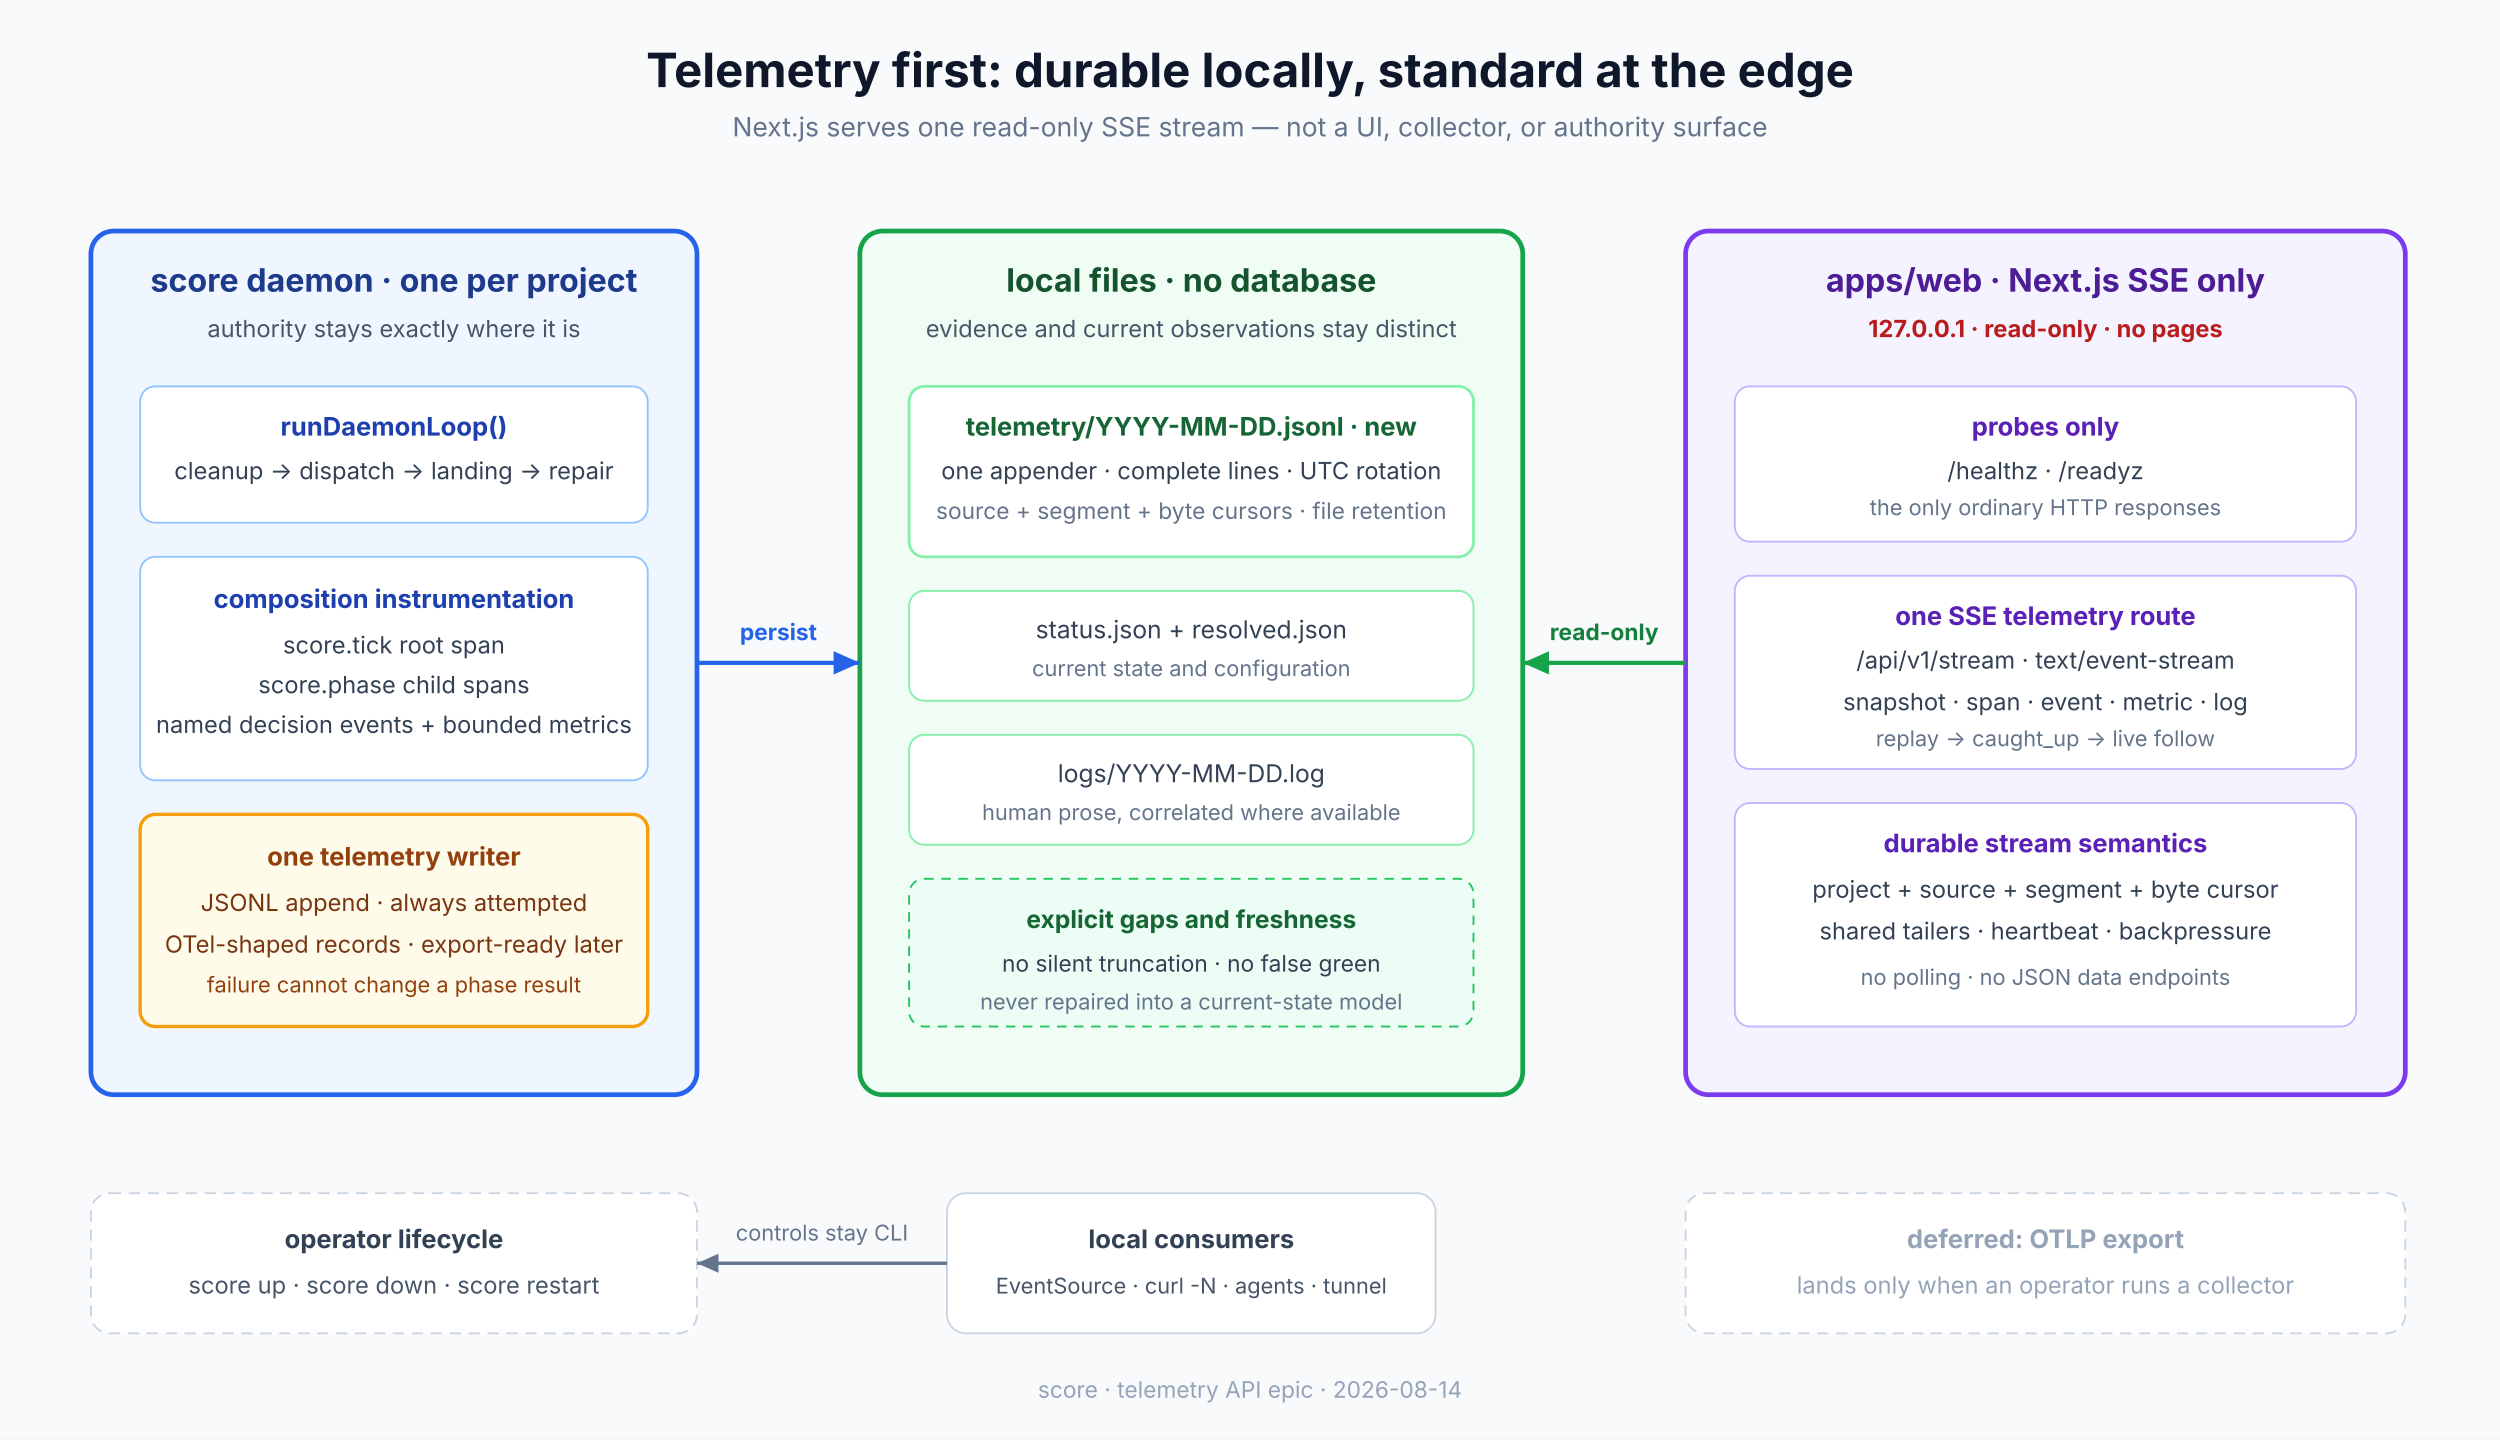
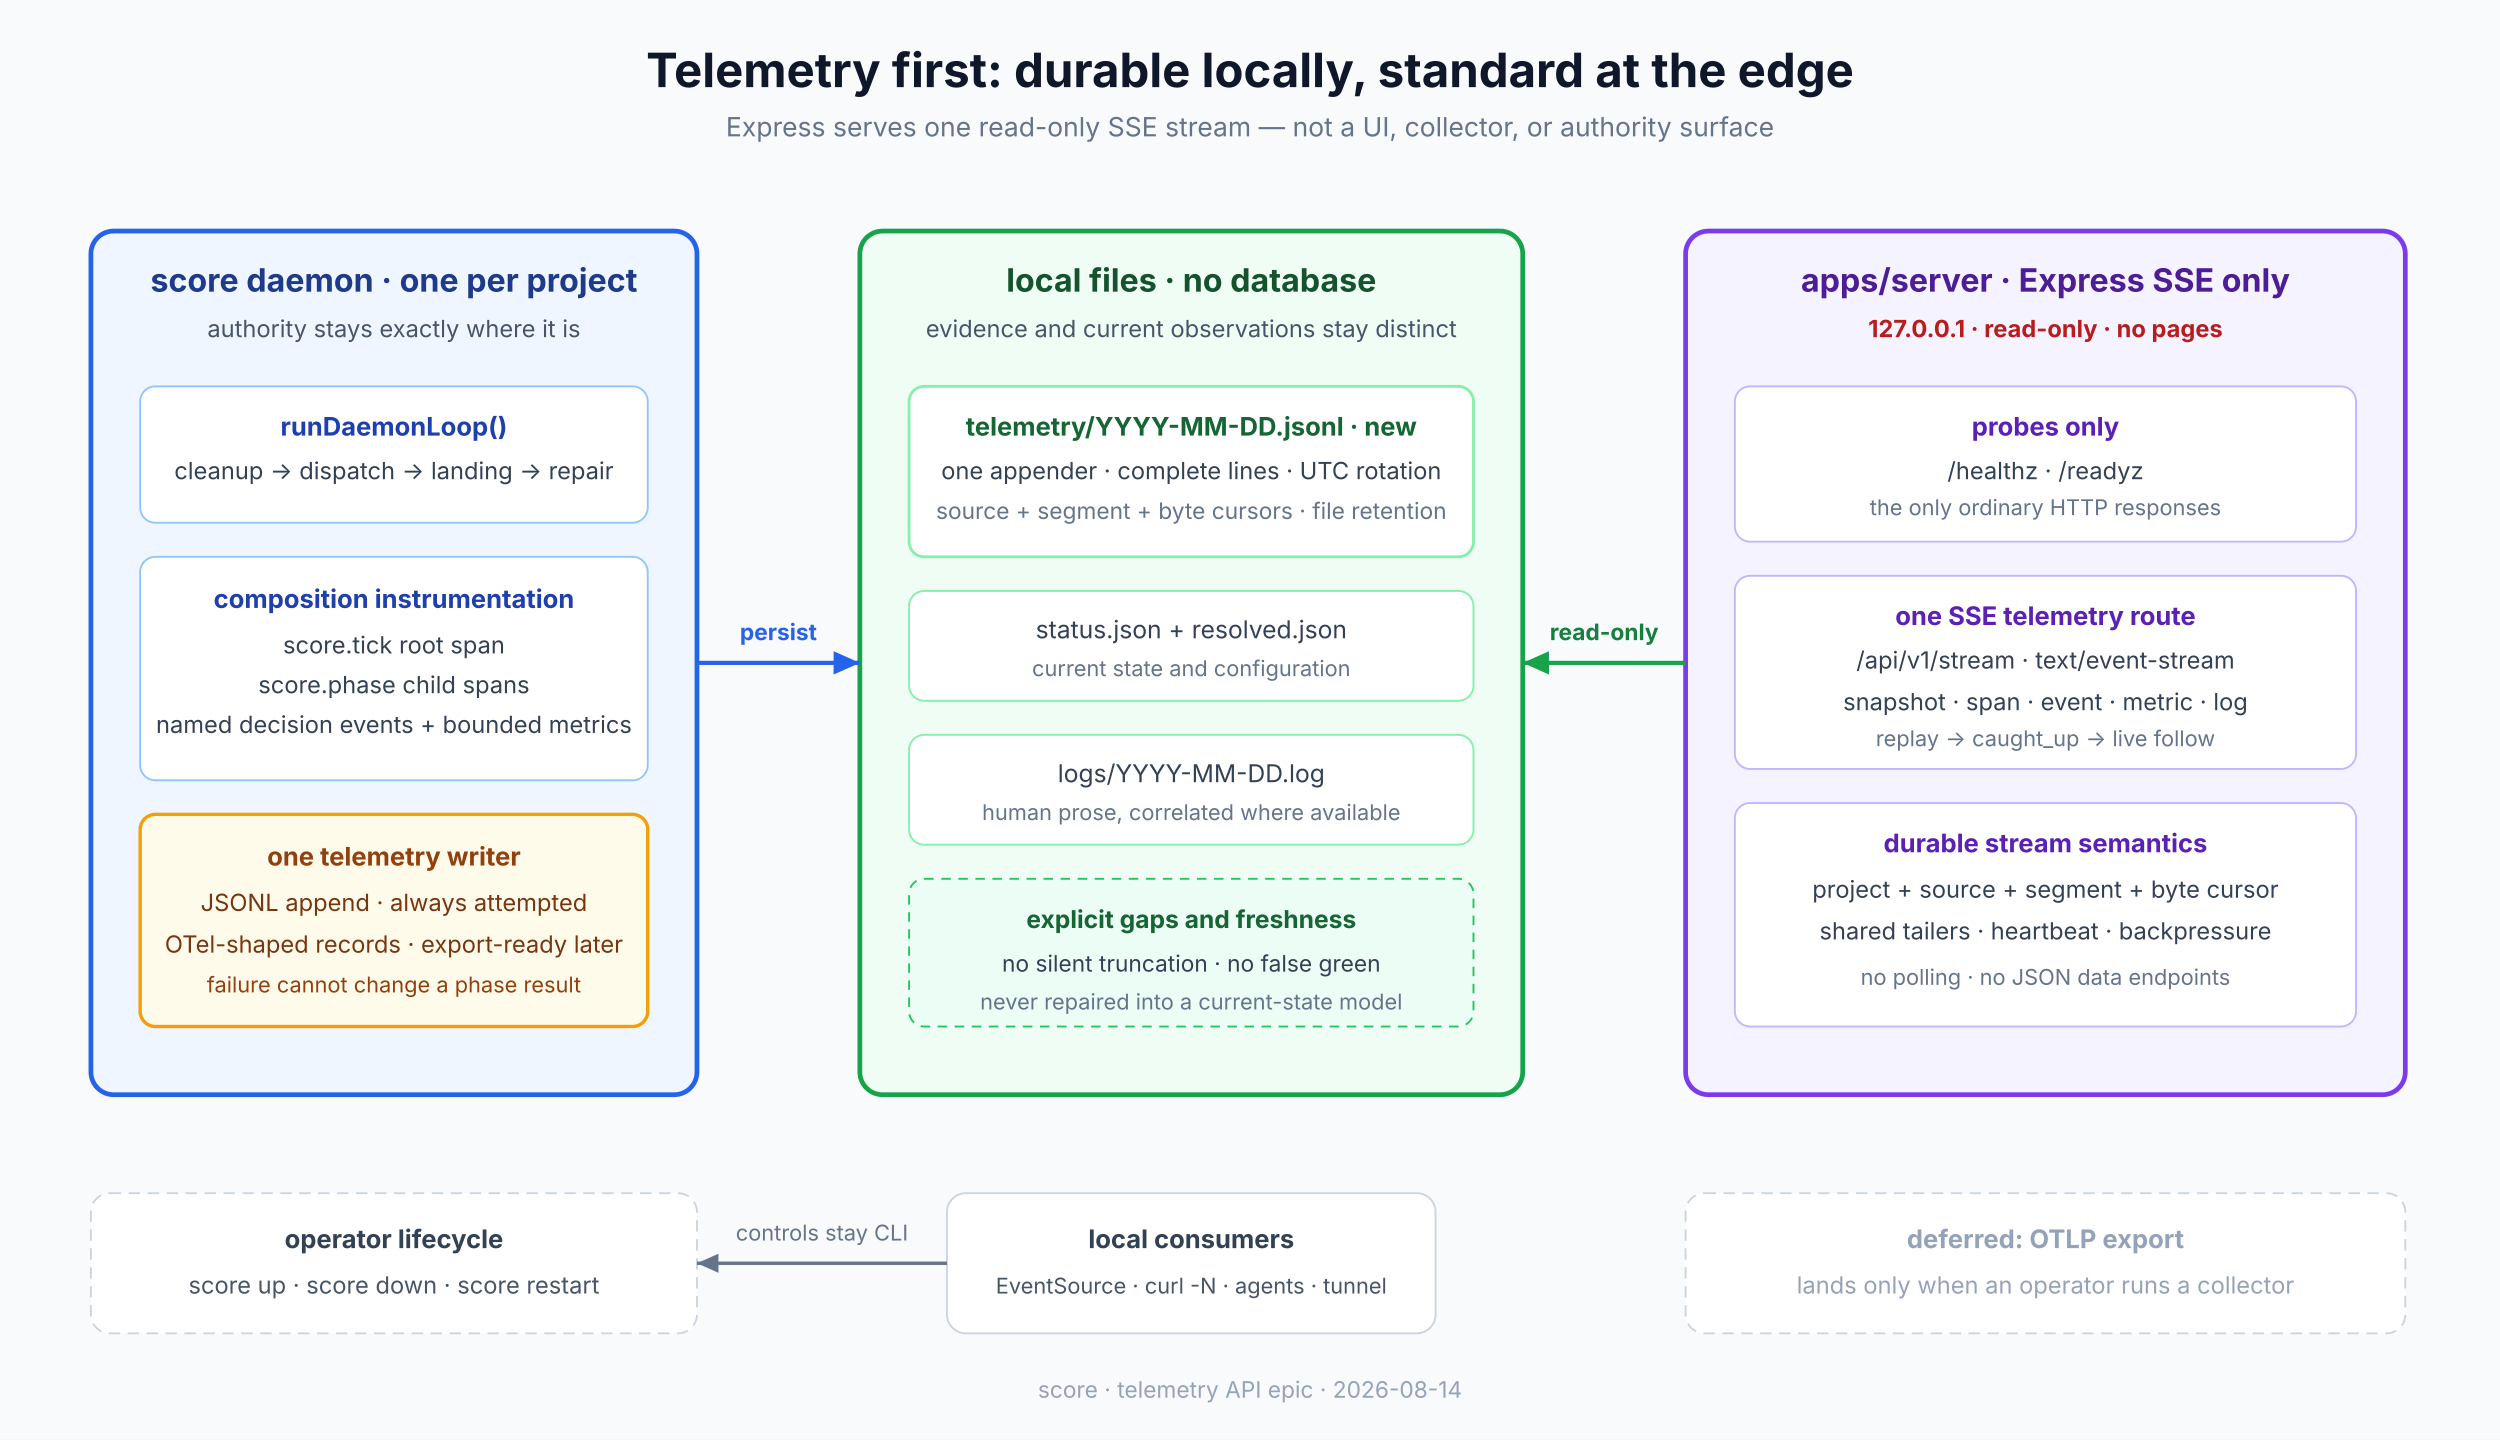
<svg xmlns="http://www.w3.org/2000/svg" viewBox="0 0 1320 760" font-family="ui-sans-serif, -apple-system, BlinkMacSystemFont, 'Segoe UI', sans-serif">
  <defs>
    <marker id="arrow" viewBox="0 0 10 10" refX="9" refY="5" markerWidth="7" markerHeight="7" orient="auto-start-reverse">
      <path d="M 0 1 L 9 5 L 0 9 z" fill="#64748b" />
    </marker>
    <marker id="blue-arrow" viewBox="0 0 10 10" refX="9" refY="5" markerWidth="7" markerHeight="7" orient="auto-start-reverse">
      <path d="M 0 1 L 9 5 L 0 9 z" fill="#2563eb" />
    </marker>
    <marker id="green-arrow" viewBox="0 0 10 10" refX="9" refY="5" markerWidth="7" markerHeight="7" orient="auto-start-reverse">
      <path d="M 0 1 L 9 5 L 0 9 z" fill="#16a34a" />
    </marker>
  </defs>
  <rect width="1320" height="760" fill="#f8fafc" />
  <text x="660" y="46" text-anchor="middle" font-size="25" font-weight="700" fill="#0f172a">Telemetry first: durable locally, standard at the edge</text>
-   <text x="660" y="72" text-anchor="middle" font-size="14" fill="#64748b">Next.js serves one read-only SSE stream — not a UI, collector, or authority surface</text>
+   <text x="660" y="72" text-anchor="middle" font-size="14" fill="#64748b">Express serves one read-only SSE stream — not a UI, collector, or authority surface</text>
  <rect x="48" y="122" width="320" height="456" rx="12" fill="#eff6ff" stroke="#2563eb" stroke-width="2.5" />
  <text x="208" y="154" text-anchor="middle" font-size="17" font-weight="700" fill="#1e3a8a">score daemon · one per project</text>
  <text x="208" y="178" text-anchor="middle" font-size="12.5" fill="#475569">authority stays exactly where it is</text>
  <rect x="74" y="204" width="268" height="72" rx="8" fill="#ffffff" stroke="#93c5fd" />
  <text x="208" y="230" text-anchor="middle" font-size="13.5" font-weight="650" fill="#1e40af">runDaemonLoop()</text>
  <text x="208" y="253" text-anchor="middle" font-size="12.5" fill="#334155">cleanup → dispatch → landing → repair</text>
  <rect x="74" y="294" width="268" height="118" rx="8" fill="#ffffff" stroke="#93c5fd" />
  <text x="208" y="321" text-anchor="middle" font-size="13.5" font-weight="650" fill="#1e40af">composition instrumentation</text>
  <text x="208" y="345" text-anchor="middle" font-size="12.5" fill="#334155">score.tick root span</text>
  <text x="208" y="366" text-anchor="middle" font-size="12.5" fill="#334155">score.phase child spans</text>
  <text x="208" y="387" text-anchor="middle" font-size="12.5" fill="#334155">named decision events + bounded metrics</text>
  <rect x="74" y="430" width="268" height="112" rx="8" fill="#fffbeb" stroke="#f59e0b" stroke-width="1.8" />
  <text x="208" y="457" text-anchor="middle" font-size="13.5" font-weight="700" fill="#92400e">one telemetry writer</text>
  <text x="208" y="481" text-anchor="middle" font-size="12.5" fill="#78350f">JSONL append · always attempted</text>
  <text x="208" y="503" text-anchor="middle" font-size="12.5" fill="#78350f">OTel-shaped records · export-ready later</text>
  <text x="208" y="524" text-anchor="middle" font-size="11.5" fill="#92400e">failure cannot change a phase result</text>
  <rect x="454" y="122" width="350" height="456" rx="12" fill="#f0fdf4" stroke="#16a34a" stroke-width="2.5" />
  <text x="629" y="154" text-anchor="middle" font-size="17" font-weight="700" fill="#14532d">local files · no database</text>
  <text x="629" y="178" text-anchor="middle" font-size="12.5" fill="#475569">evidence and current observations stay distinct</text>
  <rect x="480" y="204" width="298" height="90" rx="8" fill="#ffffff" stroke="#86efac" stroke-width="1.5" />
  <text x="629" y="230" text-anchor="middle" font-size="13.5" font-weight="700" fill="#166534">telemetry/YYYY-MM-DD.jsonl · new</text>
  <text x="629" y="253" text-anchor="middle" font-size="12.5" fill="#334155">one appender · complete lines · UTC rotation</text>
  <text x="629" y="274" text-anchor="middle" font-size="12" fill="#64748b">source + segment + byte cursors · file retention</text>
  <rect x="480" y="312" width="298" height="58" rx="8" fill="#ffffff" stroke="#86efac" />
  <text x="629" y="337" text-anchor="middle" font-size="13" fill="#334155">status.json + resolved.json</text>
  <text x="629" y="357" text-anchor="middle" font-size="11.5" fill="#64748b">current state and configuration</text>
  <rect x="480" y="388" width="298" height="58" rx="8" fill="#ffffff" stroke="#86efac" />
  <text x="629" y="413" text-anchor="middle" font-size="13" fill="#334155">logs/YYYY-MM-DD.log</text>
  <text x="629" y="433" text-anchor="middle" font-size="11.5" fill="#64748b">human prose, correlated where available</text>
  <rect x="480" y="464" width="298" height="78" rx="8" fill="#ecfdf5" stroke="#22c55e" stroke-dasharray="5 4" />
  <text x="629" y="490" text-anchor="middle" font-size="13" font-weight="650" fill="#166534">explicit gaps and freshness</text>
  <text x="629" y="513" text-anchor="middle" font-size="12" fill="#334155">no silent truncation · no false green</text>
  <text x="629" y="533" text-anchor="middle" font-size="11.5" fill="#64748b">never repaired into a current-state model</text>
  <rect x="890" y="122" width="380" height="456" rx="12" fill="#f5f3ff" stroke="#7c3aed" stroke-width="2.5" />
-   <text x="1080" y="154" text-anchor="middle" font-size="17" font-weight="700" fill="#4c1d95">apps/web · Next.js SSE only</text>
+   <text x="1080" y="154" text-anchor="middle" font-size="17" font-weight="700" fill="#4c1d95">apps/server · Express SSE only</text>
  <text x="1080" y="178" text-anchor="middle" font-size="12.5" fill="#b91c1c" font-weight="650">127.0.0.1 · read-only · no pages</text>
  <rect x="916" y="204" width="328" height="82" rx="8" fill="#ffffff" stroke="#c4b5fd" />
  <text x="1080" y="230" text-anchor="middle" font-size="13.5" font-weight="650" fill="#5b21b6">probes only</text>
  <text x="1080" y="253" text-anchor="middle" font-size="12.5" fill="#334155">/healthz · /readyz</text>
  <text x="1080" y="272" text-anchor="middle" font-size="11.5" fill="#64748b">the only ordinary HTTP responses</text>
  <rect x="916" y="304" width="328" height="102" rx="8" fill="#ffffff" stroke="#c4b5fd" />
  <text x="1080" y="330" text-anchor="middle" font-size="13.5" font-weight="650" fill="#5b21b6">one SSE telemetry route</text>
  <text x="1080" y="353" text-anchor="middle" font-size="12.5" fill="#334155">/api/v1/stream · text/event-stream</text>
  <text x="1080" y="375" text-anchor="middle" font-size="12.5" fill="#334155">snapshot · span · event · metric · log</text>
  <text x="1080" y="394" text-anchor="middle" font-size="11.5" fill="#64748b">replay → caught_up → live follow</text>
  <rect x="916" y="424" width="328" height="118" rx="8" fill="#ffffff" stroke="#c4b5fd" />
  <text x="1080" y="450" text-anchor="middle" font-size="13.5" font-weight="650" fill="#5b21b6">durable stream semantics</text>
  <text x="1080" y="474" text-anchor="middle" font-size="12.5" fill="#334155">project + source + segment + byte cursor</text>
  <text x="1080" y="496" text-anchor="middle" font-size="12.5" fill="#334155">shared tailers · heartbeat · backpressure</text>
  <text x="1080" y="520" text-anchor="middle" font-size="11.5" fill="#64748b">no polling · no JSON data endpoints</text>
  <line x1="368" y1="350" x2="454" y2="350" stroke="#2563eb" stroke-width="2.2" marker-end="url(#blue-arrow)" />
  <text x="411" y="338" text-anchor="middle" font-size="12" font-weight="650" fill="#2563eb">persist</text>
  <line x1="890" y1="350" x2="804" y2="350" stroke="#16a34a" stroke-width="2.2" marker-end="url(#green-arrow)" />
  <text x="847" y="338" text-anchor="middle" font-size="12" font-weight="650" fill="#15803d">read-only</text>
  <rect x="48" y="630" width="320" height="74" rx="10" fill="#ffffff" stroke="#cbd5e1" stroke-dasharray="6 4" />
  <text x="208" y="659" text-anchor="middle" font-size="13.5" font-weight="650" fill="#334155">operator lifecycle</text>
  <text x="208" y="683" text-anchor="middle" font-size="12.5" fill="#475569">score up · score down · score restart</text>
  <rect x="500" y="630" width="258" height="74" rx="10" fill="#ffffff" stroke="#cbd5e1" />
  <text x="629" y="659" text-anchor="middle" font-size="13.5" font-weight="650" fill="#334155">local consumers</text>
  <text x="629" y="683" text-anchor="middle" font-size="11.5" fill="#475569">EventSource · curl -N · agents · tunnel</text>
  <rect x="890" y="630" width="380" height="74" rx="10" fill="#ffffff" stroke="#cbd5e1" stroke-dasharray="6 4" />
  <text x="1080" y="659" text-anchor="middle" font-size="13.5" font-weight="650" fill="#94a3b8">deferred: OTLP export</text>
  <text x="1080" y="683" text-anchor="middle" font-size="12.5" fill="#94a3b8">lands only when an operator runs a collector</text>
  <line x1="500" y1="667" x2="368" y2="667" stroke="#64748b" stroke-width="1.8" marker-end="url(#arrow)" />
  <text x="434" y="655" text-anchor="middle" font-size="11.5" fill="#64748b">controls stay CLI</text>
  <text x="660" y="738" text-anchor="middle" font-size="12" fill="#94a3b8">score · telemetry API epic · 2026-08-14</text>
</svg>
